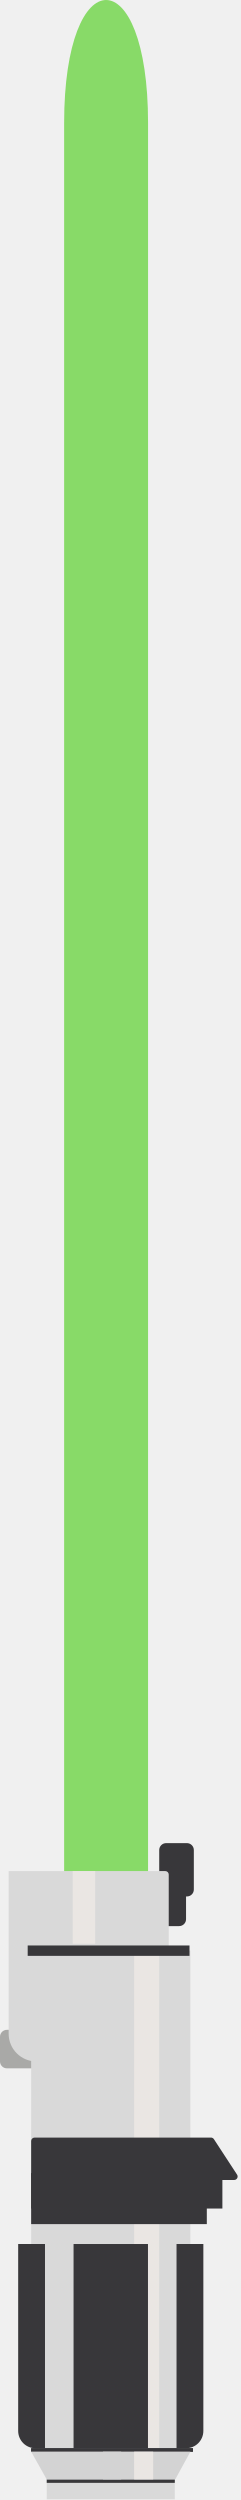
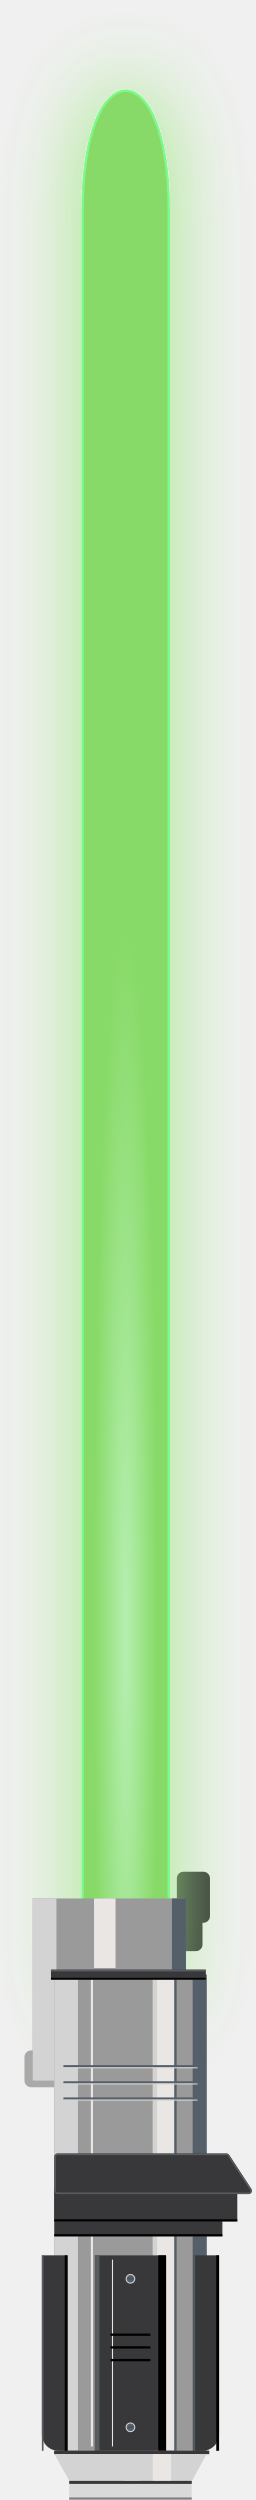
- <svg xmlns="http://www.w3.org/2000/svg" width="214" height="2222" viewBox="0 0 214 2222" fill="none">
-   <rect x="141.515" y="1638.17" width="30.764" height="47.412" rx="6.153" fill="#38373A" />
-   <rect x="134.593" y="1674.17" width="30.764" height="37.754" rx="6.153" fill="#38373A" />
-   <rect y="1804.11" width="36.917" height="34.242" rx="6.153" fill="#A9A9A7" />
-   <path d="M57 109.374V1755.76H131.596V109.374C131.596 -36.458 57 -36.458 57 109.374Z" fill="#88DA68" />
-   <path d="M7.691 1663H146.898C148.597 1663 149.974 1664.38 149.974 1666.08V1822.97C149.974 1828.07 145.842 1832.2 140.745 1832.2H32.302C18.71 1832.2 7.691 1821.18 7.691 1807.59V1663Z" fill="#D9D9D9" />
-   <path d="M27.688 1733.76H169.202V2166.76C169.202 2171.86 165.07 2175.99 159.973 2175.99H36.917C31.82 2175.99 27.688 2171.86 27.688 2166.76V1733.76Z" fill="#D9D9D9" />
-   <rect x="119.21" y="1733.76" width="22.304" height="442.233" fill="#EAE6E3" />
-   <rect x="65.374" y="1994.48" width="66.143" height="181.508" fill="#38373A" />
-   <rect x="27.688" y="1931.42" width="156.127" height="45.377" fill="#38373A" />
-   <rect x="27.688" y="1931.42" width="169.971" height="31.533" fill="#38373A" />
-   <path d="M27.688 1902.96C27.688 1901.26 29.065 1899.88 30.764 1899.88H187.533C188.572 1899.88 189.541 1900.41 190.109 1901.28L210.702 1932.81C212.038 1934.86 210.57 1937.57 208.126 1937.57H30.764C29.065 1937.57 27.688 1936.19 27.688 1934.49V1902.96Z" fill="#38373A" />
-   <rect x="41.532" y="2203.68" width="113.827" height="17.689" fill="#D9D9D9" />
-   <rect x="27.688" y="2175.99" width="143.822" height="3.076" fill="#38373A" />
-   <rect x="27.688" y="2175.99" width="143.822" height="3.076" fill="#38373A" />
-   <rect x="24.611" y="1729.14" width="143.822" height="9.229" fill="#38373A" />
-   <rect x="41.532" y="2203.68" width="113.827" height="3.076" fill="#38373A" />
-   <path d="M16.151 1994.48H39.993V2175.99H31.533C23.038 2175.99 16.151 2169.1 16.151 2160.61V1994.48Z" fill="#38373A" />
-   <path d="M156.896 1994.48H180.739V2160.61C180.739 2169.1 173.852 2175.99 165.357 2175.99H156.896V1994.48Z" fill="#38373A" />
-   <path d="M41.531 2203.68L27.688 2179.07H107.674V2203.68H41.531Z" fill="#D3D3D3" />
-   <path d="M155.758 2203.68L169.202 2179.07H91.523V2203.68H155.758Z" fill="#D3D3D3" />
-   <rect x="119.21" y="2179.07" width="16.92" height="24.611" fill="#EAE6E3" />
-   <rect x="64.605" y="1663" width="19.997" height="64.604" fill="#EAE6E3" />
+ <svg xmlns="http://www.w3.org/2000/svg" xmlns:xlink="http://www.w3.org/1999/xlink" width="237" height="2322" viewBox="0 0 237 2322" fill="none">
+   <rect x="164.249" y="1738.47" width="30.764" height="47.412" rx="6.153" fill="#38373A" />
+   <rect x="157.327" y="1774.46" width="30.764" height="37.754" rx="6.153" fill="#38373A" />
+   <rect x="22.734" y="1904.41" width="36.917" height="34.242" rx="6.153" fill="#A9A9A7" />
+   <g filter="url(#filter0_d_4033_1036)">
+     <path d="M156.734 195.614V1871.29H76.734V195.614C76.734 47.187 156.734 47.187 156.734 195.614Z" fill="url(#paint0_radial_4033_1036)" stroke-width="2.268" stroke="#7AFA87" />
+   </g>
+   <path d="M30.425 1763.29H169.632C171.331 1763.29 172.709 1764.67 172.709 1766.37V1923.27C172.709 1928.36 168.577 1932.5 163.479 1932.5H55.036C41.444 1932.5 30.425 1921.48 30.425 1907.88V1763.29Z" fill="#9A9A9A" />
+   <g clip-path="url(#clip0_4033_1036)">
+     <rect x="30.425" y="1763.29" width="22" height="169.202" fill="#D3D3D3" />
+     <rect x="159.708" y="1763.29" width="13" height="169.202" fill="#555F69" />
+   </g>
+   <path d="M50.422 1834.05H191.936V2267.05C191.936 2272.15 187.804 2276.28 182.707 2276.28H59.651C54.554 2276.28 50.422 2272.15 50.422 2267.05V1834.05Z" fill="#9A9A9A" />
+   <g clip-path="url(#clip1_4033_1036)">
+     <rect x="50.422" y="1834.05" width="22" height="442.233" fill="#D3D3D3" />
+     <rect x="178.936" y="1834.05" width="13" height="442.233" fill="#555F69" />
+     <rect x="84.385" y="1838.05" width="1.981" height="434.233" fill="#EAE6E3" />
+   </g>
+   <rect x="141.945" y="1834.05" width="22.304" height="442.233" fill="#EAE6E3" />
+   <g clip-path="url(#clip2_4033_1036)">
+     <rect x="141.945" y="1834.05" width="4.015" height="442.233" fill="#D3D3D3" />
+     <rect x="161.795" y="1834.05" width="2.453" height="442.233" fill="#555F69" />
+   </g>
+   <rect x="88.108" y="2094.78" width="66.143" height="181.508" fill="#38373A" />
+   <g clip-path="url(#clip3_4033_1036)">
+     <rect x="88.108" y="2094.78" width="4.299" height="181.508" fill="#575C5F" />
+     <rect x="146.975" y="2094.78" width="7.276" height="181.508" fill="#010200" />
+     <rect x="103.982" y="2098.78" width="1" height="173.508" fill="#EAE6E3" />
+   </g>
+   <rect x="50.422" y="2031.71" width="156.127" height="45.377" fill="#38373A" />
+   <g clip-path="url(#clip4_4033_1036)">
+     <rect x="50.422" y="2031.71" width="156.127" height="2" fill="#575C5F" />
+     <rect x="50.422" y="2075.09" width="156.127" height="2" fill="#010200" />
+   </g>
+   <rect x="50.422" y="2031.71" width="169.971" height="31.533" fill="#38373A" />
+   <g clip-path="url(#clip5_4033_1036)">
+     <rect x="50.422" y="2031.71" width="169.971" height="2" fill="#575C5F" />
+     <rect x="50.422" y="2061.24" width="169.971" height="2" fill="#010200" />
+   </g>
+   <use xlink:href="#stroke0_4033_1036" fill="#38373A" />
+   <mask id="stroke1_4033_1036" fill="white">
+     <use xlink:href="#stroke0_4033_1036" />
+   </mask>
+   <path d="M53.498 2037.86H230.861C233.304 2037.86 234.773 2035.15 233.436 2033.1L212.843 2001.57C212.275 2000.7 211.306 2000.18 210.267 2000.18H53.498C51.799 2000.18 50.422 2001.55 50.422 2003.25V2034.79C50.422 2036.49 51.799 2037.86 53.498 2037.86Z" stroke-width="3" stroke="#575C5F" mask="url(#stroke1_4033_1036)" />
+   <rect x="64.266" y="2303.97" width="113.827" height="17.689" fill="#D9D9D9" />
+   <g clip-path="url(#clip6_4033_1036)">
+     <rect x="64.266" y="2303.97" width="113.827" height="2" fill="#F4F2EE" />
+     <rect x="64.266" y="2319.66" width="113.827" height="2" fill="#7E7E7E" />
+   </g>
+   <rect x="50.422" y="2276.28" width="143.822" height="3.076" fill="#38373A" />
+   <rect x="50.422" y="2276.28" width="143.822" height="3.076" fill="#38373A" />
+   <rect x="47.345" y="1829.44" width="143.822" height="9.229" fill="#38373A" />
+   <g clip-path="url(#clip7_4033_1036)">
+     <rect x="47.345" y="1829.44" width="143.822" height="1.661" fill="#575C5F" />
+     <rect x="47.345" y="1837" width="143.822" height="1.661" fill="#010200" />
+   </g>
+   <rect x="64.266" y="2303.97" width="113.827" height="3.076" fill="#38373A" />
+   <path d="M38.885 2094.78H62.727V2276.28H54.267C45.772 2276.28 38.885 2269.4 38.885 2260.9V2094.78Z" fill="#38373A" />
+   <g clip-path="url(#clip8_4033_1036)">
+     <rect x="38.885" y="2094.78" width="1.55" height="181.508" fill="#575C5F" />
+     <rect x="60.105" y="2094.78" width="2.623" height="181.508" fill="#010200" />
+   </g>
+   <path d="M179.631 2094.78H203.473V2260.9C203.473 2269.4 196.586 2276.28 188.091 2276.28H179.631V2094.78Z" fill="#38373A" />
+   <g clip-path="url(#clip9_4033_1036)">
+     <rect x="179.631" y="2094.78" width="1.55" height="181.508" fill="#575C5F" />
+     <rect x="200.85" y="2094.78" width="2.623" height="181.508" fill="#010200" />
+   </g>
+   <path d="M64.265 2303.97L50.422 2279.36H130.408V2303.97H64.265Z" fill="#D3D3D3" />
+   <path d="M178.492 2303.97L191.936 2279.36H114.257V2303.97H178.492Z" fill="#D3D3D3" />
+   <rect x="141.945" y="2279.36" width="16.92" height="24.611" fill="#EAE6E3" />
+   <rect x="87.339" y="1763.29" width="19.997" height="64.604" fill="#EAE6E3" />
+   <circle cx="121.179" cy="2116.56" r="4" fill="#555F69" stroke="#D3D3D3" />
+   <rect x="118.749" y="2115.93" width="4.86" height="1" fill="#484C52" />
+   <circle cx="121.179" cy="2254.5" r="4" fill="#555F69" stroke="#D3D3D3" />
+   <rect x="118.749" y="2253.87" width="4.86" height="1" fill="#484C52" />
+   <rect x="102.659" y="2167.38" width="37.04" height="2.178" fill="#010200" />
+   <rect x="102.659" y="2179.18" width="37.04" height="2.178" fill="#010200" />
+   <rect x="102.659" y="2190.98" width="37.04" height="2.178" fill="#010200" />
+   <rect x="58.913" y="1918.08" width="124.533" height="2" fill="#555F69" />
+   <rect x="58.913" y="1920.08" width="124.533" height="1" fill="#D3D3D3" />
+   <rect x="58.913" y="1933.08" width="124.533" height="2" fill="#555F69" />
+   <rect x="58.913" y="1935.08" width="124.533" height="1" fill="#D3D3D3" />
+   <rect x="58.913" y="1948.08" width="124.533" height="2" fill="#555F69" />
+   <rect x="58.913" y="1950.08" width="124.533" height="1" fill="#D3D3D3" />
+   <defs>
+     <filter id="filter0_d_4033_1036" x="9.91821e-05" y="0" width="233.468" height="1940.47" filterUnits="userSpaceOnUse" color-interpolation-filters="sRGB">
+       <feFlood flood-opacity="0" result="BackgroundImageFix" />
+       <feColorMatrix in="SourceAlpha" type="matrix" values="0 0 0 0 0 0 0 0 0 0 0 0 0 0 0 0 0 0 127 0" result="hardAlpha" />
+       <feOffset dy="-7.56" />
+       <feGaussianBlur stdDeviation="37.8" />
+       <feComposite in2="hardAlpha" operator="out" />
+       <feColorMatrix type="matrix" values="0 0 0 0 0.639 0 0 0 0 0.915 0 0 0 0 0.531 0 0 0 1 0" />
+       <feBlend mode="normal" in2="BackgroundImageFix" result="effect1_dropShadow_4033_1036" />
+       <feBlend mode="normal" in="SourceGraphic" in2="effect1_dropShadow_4033_1036" result="shape" />
+     </filter>
+     <radialGradient id="paint0_radial_4033_1036" cx="0" cy="0" r="1" gradientUnits="userSpaceOnUse" gradientTransform="translate(116.66 1519.71) rotate(90) scale(650.448 29.1191)">
+       <stop stop-color="#B6EFB1" />
+       <stop offset="1" stop-color="#88DA68" />
+     </radialGradient>
+     <clipPath id="clip0_4033_1036">
+       <rect width="142.284" height="169.202" fill="white" transform="translate(30.425 1763.29)" />
+     </clipPath>
+     <clipPath id="clip1_4033_1036">
+       <rect width="141.514" height="442.233" fill="white" transform="translate(50.4216 1834.05)" />
+     </clipPath>
+     <clipPath id="clip2_4033_1036">
+       <rect width="22.304" height="442.233" fill="white" transform="translate(141.945 1834.05)" />
+     </clipPath>
+     <clipPath id="clip3_4033_1036">
+       <rect width="66.143" height="181.508" fill="white" transform="translate(88.1077 2094.78)" />
+     </clipPath>
+     <clipPath id="clip4_4033_1036">
+       <rect width="156.127" height="45.377" fill="white" transform="translate(50.4216 2031.71)" />
+     </clipPath>
+     <clipPath id="clip5_4033_1036">
+       <rect width="169.971" height="31.533" fill="white" transform="translate(50.4216 2031.71)" />
+     </clipPath>
+     <path id="stroke0_4033_1036" d="M50.422 2003.25C50.422 2001.55 51.799 2000.18 53.498 2000.18H210.267C211.306 2000.18 212.275 2000.7 212.843 2001.57L233.436 2033.1C234.773 2035.15 233.304 2037.86 230.861 2037.86H53.498C51.799 2037.86 50.422 2036.49 50.422 2034.79V2003.25Z" />
+     <clipPath id="clip6_4033_1036">
+       <rect width="113.827" height="17.689" fill="white" transform="translate(64.2656 2303.97)" />
+     </clipPath>
+     <clipPath id="clip7_4033_1036">
+       <rect width="143.822" height="9.229" fill="white" transform="translate(47.3452 1829.44)" />
+     </clipPath>
+     <clipPath id="clip8_4033_1036">
+       <rect width="23.842" height="181.508" fill="white" transform="translate(38.8853 2094.78)" />
+     </clipPath>
+     <clipPath id="clip9_4033_1036">
+       <rect width="23.842" height="181.508" fill="white" transform="translate(179.631 2094.78)" />
+     </clipPath>
+   </defs>
</svg>
